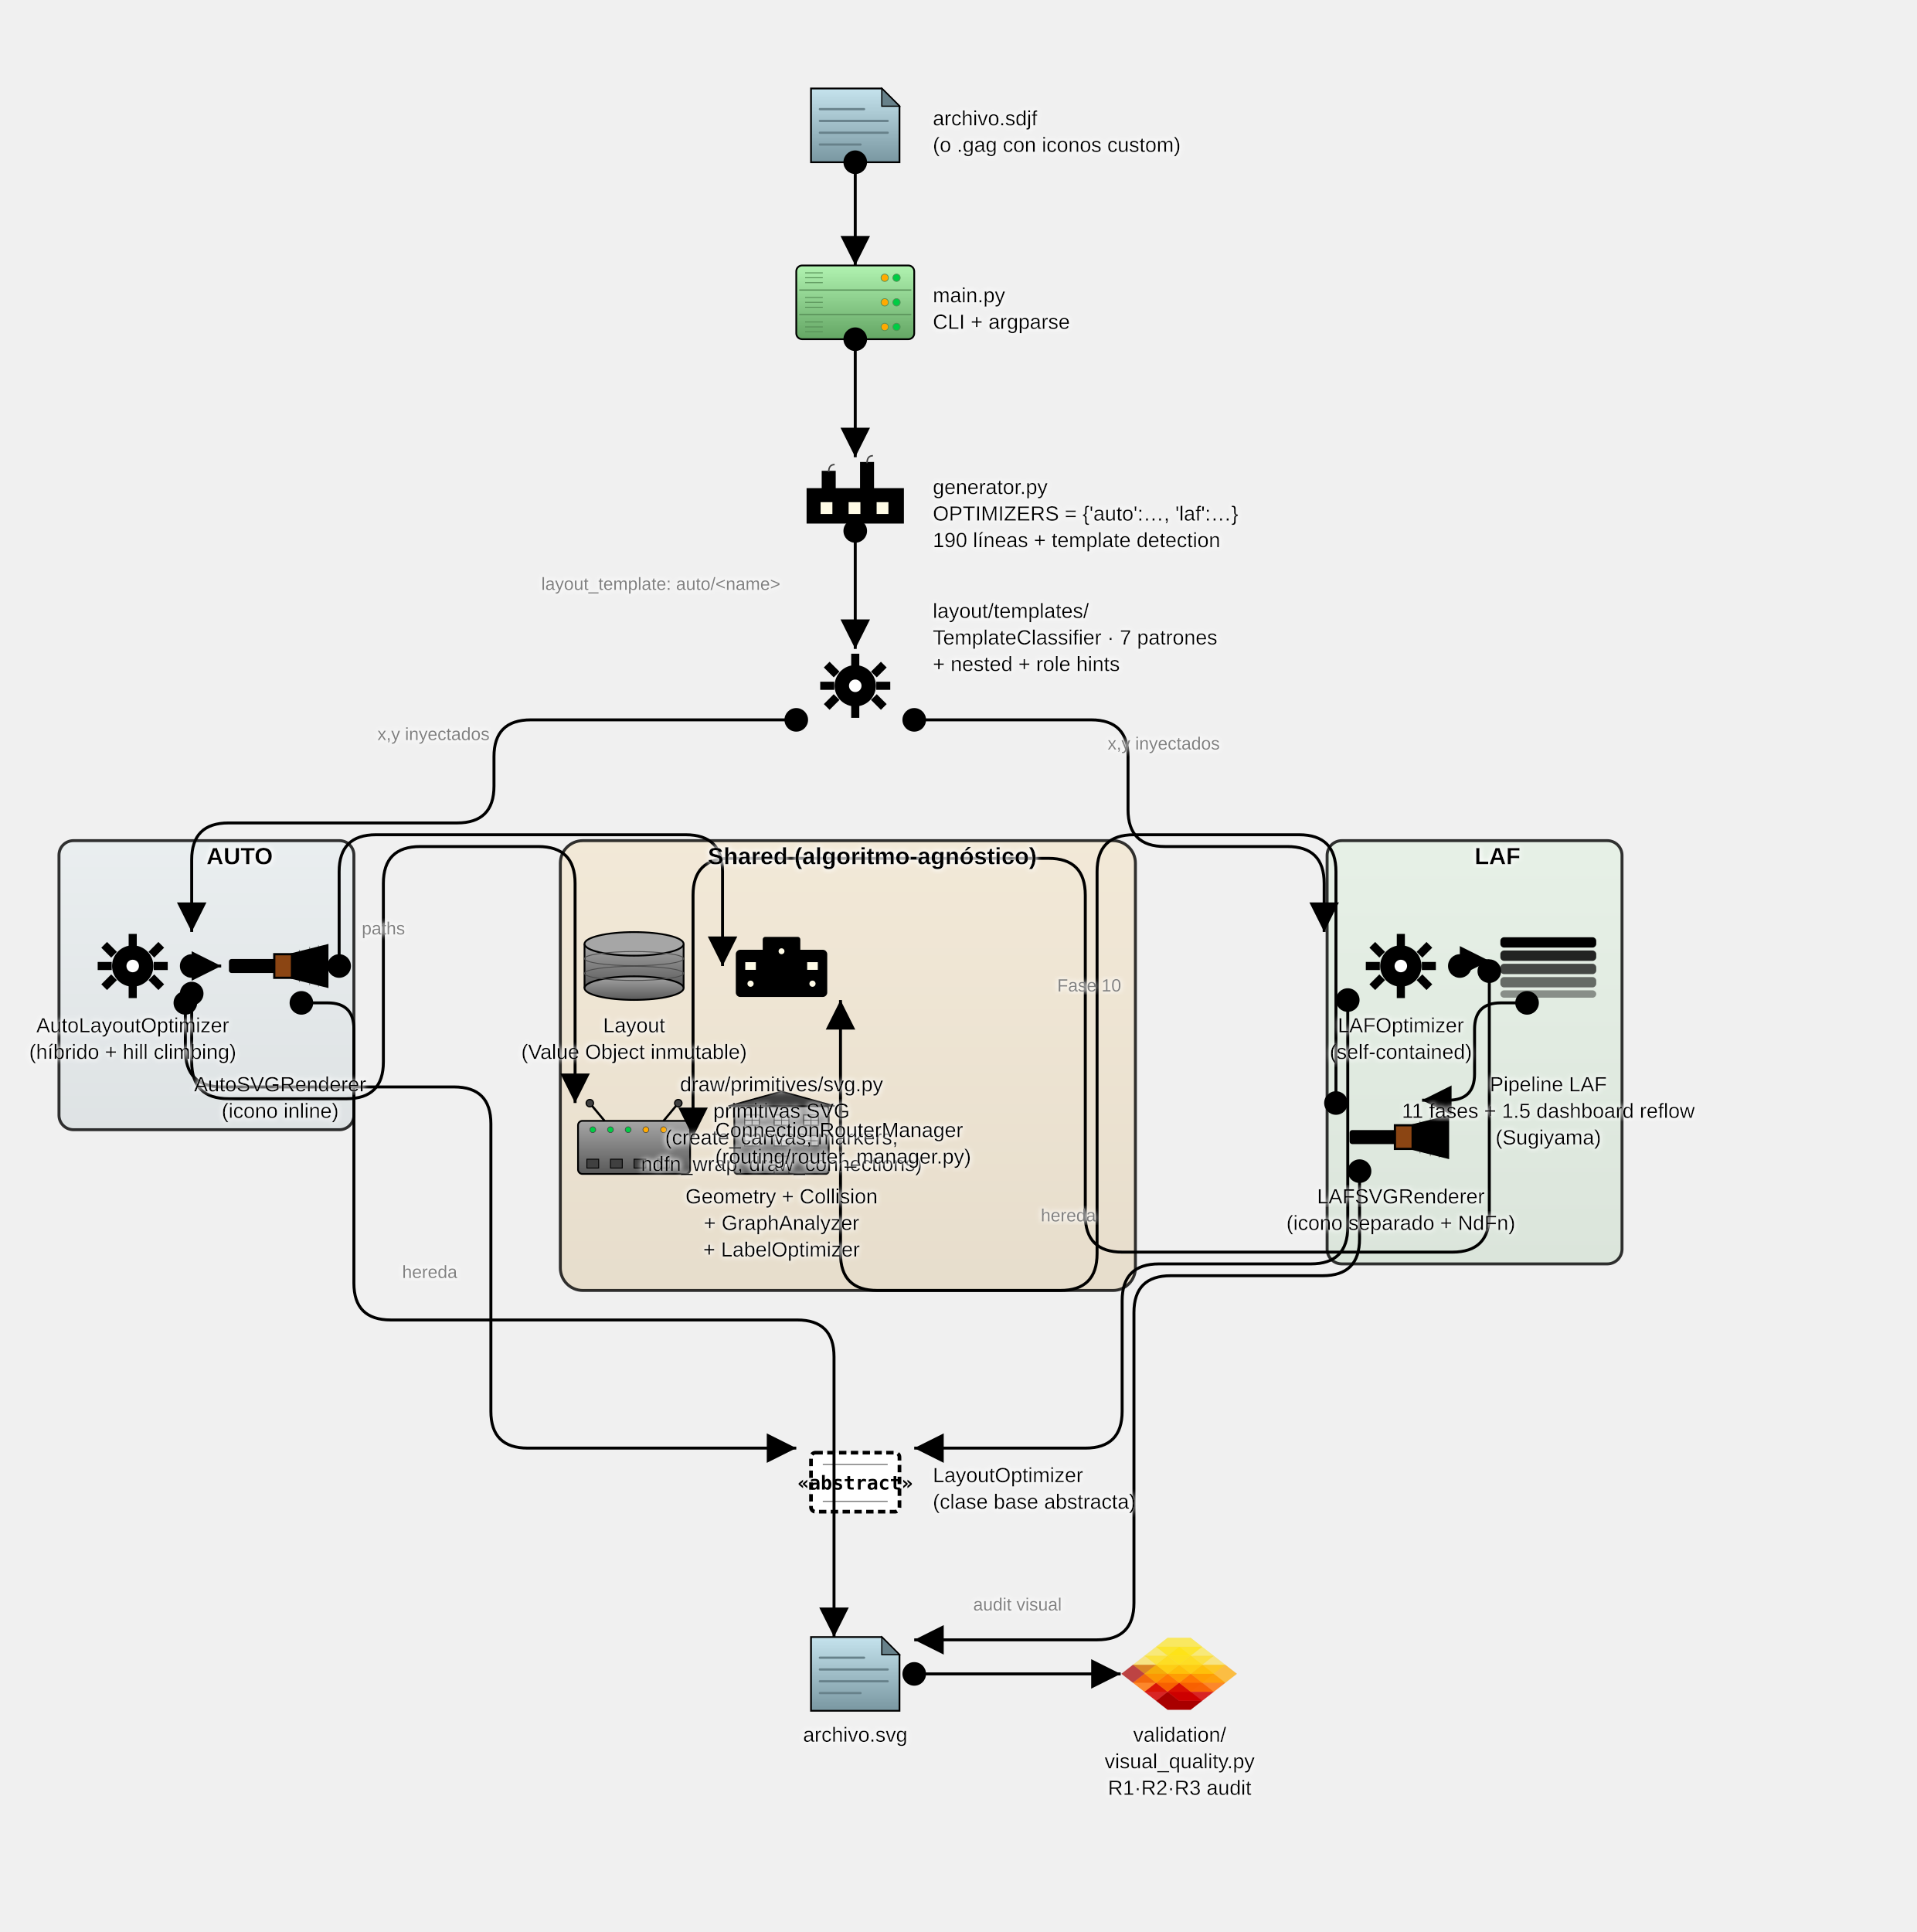
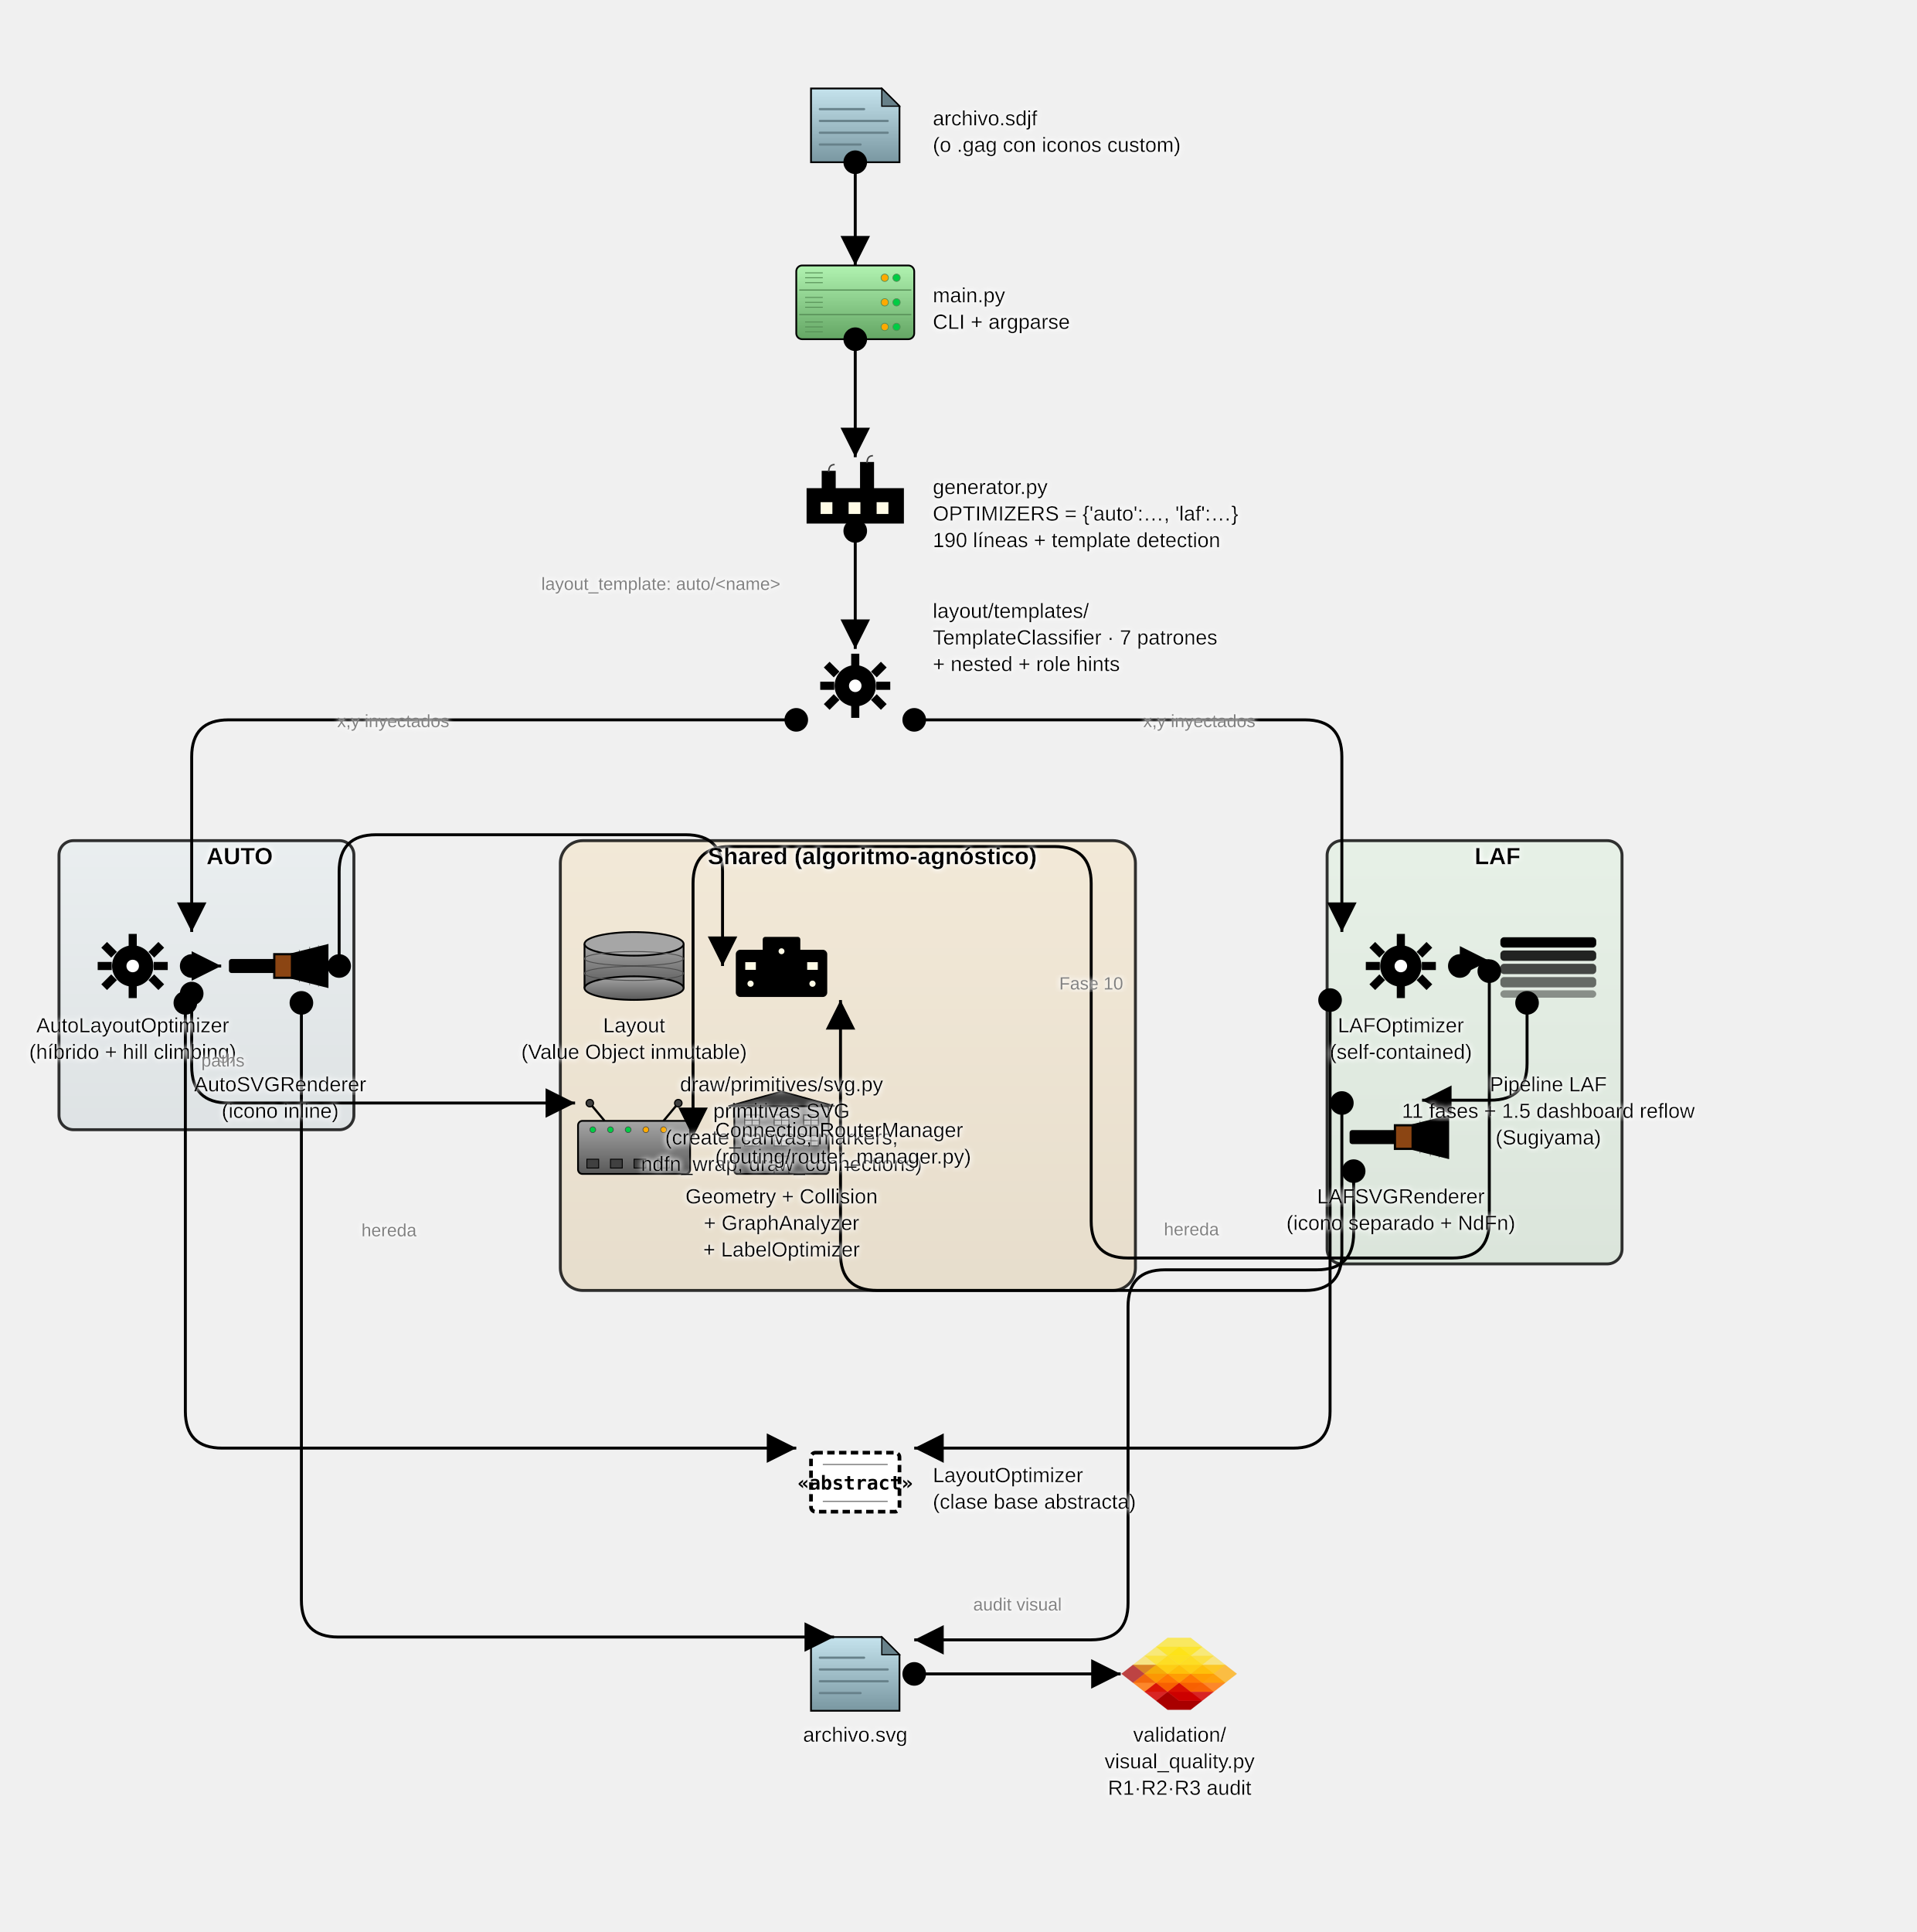
<svg xmlns="http://www.w3.org/2000/svg" baseProfile="full" height="1310" version="1.1" viewBox="0,0,1300,1310" width="1300">
  <defs>
    <filter height="140%" id="text-glow" width="140%" x="-20%" y="-20%">
      <feGaussianBlur in="SourceGraphic" result="blur" stdDeviation="2" />
      <feFlood flood-color="white" flood-opacity="1" result="color" />
      <feComposite in="color" in2="blur" operator="in" result="shadow" />
      <feMerge>
        <feMergeNode in="shadow" />
        <feMergeNode in="shadow" />
        <feMergeNode in="SourceGraphic" />
      </feMerge>
    </filter>
    <marker id="arrow-end" markerHeight="10" markerWidth="10" orient="auto" refX="10" refY="5">
      <path d="M 0 0 L 10 5 L 0 10 z" fill="black" />
    </marker>
    <marker id="arrow-start" markerHeight="10" markerWidth="10" orient="auto" refX="0" refY="5">
      <path d="M 10 0 L 0 5 L 10 10 z" fill="black" />
    </marker>
    <marker id="circle-start" markerHeight="10" markerWidth="10" orient="auto" refX="5" refY="5">
      <circle cx="5" cy="5" fill="black" r="4" />
    </marker>
    <marker id="circle-end" markerHeight="10" markerWidth="10" orient="auto" refX="5" refY="5">
      <circle cx="5" cy="5" fill="black" r="4" />
    </marker>
    <linearGradient id="gradient-auto_box" x1="0%" x2="0%" y1="0%" y2="100%">
      <stop offset="0%" stop-color="#c5e3ed" />
      <stop offset="100%" stop-color="#7997a1" />
    </linearGradient>
    <linearGradient id="gradient-shared_box" x1="0%" x2="0%" y1="0%" y2="100%">
      <stop offset="0%" stop-color="#ffc04c" />
      <stop offset="100%" stop-color="#b27300" />
    </linearGradient>
    <linearGradient id="gradient-laf_box" x1="0%" x2="0%" y1="0%" y2="100%">
      <stop offset="0%" stop-color="#b1f3b1" />
      <stop offset="100%" stop-color="#64a664" />
    </linearGradient>
    <linearGradient id="gradient-input" x1="0%" x2="0%" y1="0%" y2="100%">
      <stop offset="0%" stop-color="#c5e3ed" />
      <stop offset="100%" stop-color="#7997a1" />
    </linearGradient>
    <linearGradient id="gradient-main" x1="0%" x2="0%" y1="0%" y2="100%">
      <stop offset="0%" stop-color="#b1f3b1" />
      <stop offset="100%" stop-color="#64a664" />
    </linearGradient>
    <linearGradient id="gradient-layout_obj" x1="0%" x2="0%" y1="0%" y2="100%">
      <stop offset="0%" stop-color="#a6a6a6" />
      <stop offset="100%" stop-color="#595959" />
    </linearGradient>
    <linearGradient id="gradient-router_mgr" x1="0%" x2="0%" y1="0%" y2="100%">
      <stop offset="0%" stop-color="#a6a6a6" />
      <stop offset="100%" stop-color="#595959" />
    </linearGradient>
    <linearGradient id="gradient-geometry_utils" x1="0%" x2="0%" y1="0%" y2="100%">
      <stop offset="0%" stop-color="#a6a6a6" />
      <stop offset="100%" stop-color="#595959" />
    </linearGradient>
    <linearGradient id="gradient-output" x1="0%" x2="0%" y1="0%" y2="100%">
      <stop offset="0%" stop-color="#c5e3ed" />
      <stop offset="100%" stop-color="#7997a1" />
    </linearGradient>
  </defs>
  <rect fill="url(#gradient-auto_box)" fill-opacity="0.15" height="196.0" rx="9.8" ry="9.8" stroke="black" stroke-opacity="0.8" stroke-width="2" width="200.0" x="40.0" y="570.0" />
  <rect fill="url(#gradient-shared_box)" fill-opacity="0.15" height="305.0" rx="15.25" ry="15.25" stroke="black" stroke-opacity="0.8" stroke-width="2" width="390.0" x="380.0" y="570.0" />
  <rect fill="url(#gradient-laf_box)" fill-opacity="0.15" height="287.0" rx="10.0" ry="10.0" stroke="black" stroke-opacity="0.8" stroke-width="2" width="200.0" x="900.0" y="570.0" />
  <g id="input">
    <polygon fill="url(#gradient-input)" points="550,60 598,60 610,72 610,110 550,110" stroke="black" stroke-width="1.2" />
    <polygon fill="#67818a" points="598,60 610,72 598,72" stroke="black" stroke-width="0.8" />
    <line stroke="#67818a" stroke-linecap="round" stroke-width="1.5" x1="556" x2="586" y1="74" y2="74" />
    <line stroke="#67818a" stroke-linecap="round" stroke-width="1.5" x1="556" x2="602" y1="82" y2="82" />
    <line stroke="#67818a" stroke-linecap="round" stroke-width="1.5" x1="556" x2="602" y1="90" y2="90" />
    <line stroke="#67818a" stroke-linecap="round" stroke-width="1.5" x1="556" x2="583.6" y1="98" y2="98" />
  </g>
  <g id="main">
    <rect fill="url(#gradient-main)" height="50" rx="4" ry="4" stroke="black" stroke-width="1.2" width="80" x="540" y="180" />
    <line stroke="#568e56" stroke-width="0.8" x1="542" x2="618" y1="196.667" y2="196.667" />
    <line stroke="#568e56" stroke-width="0.8" x1="542" x2="618" y1="213.333" y2="213.333" />
    <circle cx="608" cy="188.333" fill="#00cc44" r="2.5" stroke="#568e56" stroke-width="0.5" />
    <circle cx="600" cy="188.333" fill="#ffaa00" r="2.5" stroke="#568e56" stroke-width="0.5" />
    <circle cx="608" cy="205.0" fill="#00cc44" r="2.5" stroke="#568e56" stroke-width="0.5" />
    <circle cx="600" cy="205.0" fill="#ffaa00" r="2.5" stroke="#568e56" stroke-width="0.5" />
    <circle cx="608" cy="221.667" fill="#00cc44" r="2.5" stroke="#568e56" stroke-width="0.5" />
    <circle cx="600" cy="221.667" fill="#ffaa00" r="2.5" stroke="#568e56" stroke-width="0.5" />
    <line stroke="#568e56" stroke-width="0.6" x1="546" x2="558" y1="185.0" y2="185.0" />
    <line stroke="#568e56" stroke-width="0.6" x1="546" x2="558" y1="188.333" y2="188.333" />
    <line stroke="#568e56" stroke-width="0.6" x1="546" x2="558" y1="191.667" y2="191.667" />
    <line stroke="#568e56" stroke-width="0.6" x1="546" x2="558" y1="201.667" y2="201.667" />
    <line stroke="#568e56" stroke-width="0.6" x1="546" x2="558" y1="205.0" y2="205.0" />
    <line stroke="#568e56" stroke-width="0.6" x1="546" x2="558" y1="208.333" y2="208.333" />
    <line stroke="#568e56" stroke-width="0.6" x1="546" x2="558" y1="218.333" y2="218.333" />
    <line stroke="#568e56" stroke-width="0.6" x1="546" x2="558" y1="221.667" y2="221.667" />
    <line stroke="#568e56" stroke-width="0.6" x1="546" x2="558" y1="225.0" y2="225.0" />
  </g>
  <g id="generator" transform="translate(540,310) scale(1.0)">
    <rect x="8" y="22" width="64" height="22" fill="currentColor" stroke="black" stroke-width="2" />
    <rect x="18" y="10" width="8" height="14" fill="currentColor" stroke="black" stroke-width="1.5" />
    <rect x="44" y="4" width="8" height="20" fill="currentColor" stroke="black" stroke-width="1.5" />
    <path d="M 22 10 Q 22 5 26 5" fill="none" stroke="#444" stroke-width="1" />
    <path d="M 48 4 Q 48 -1 52 -1" fill="none" stroke="#444" stroke-width="1" />
    <rect x="16" y="30" width="9" height="9" fill="#fffbe6" stroke="black" stroke-width="1" />
    <rect x="35" y="30" width="9" height="9" fill="#fffbe6" stroke="black" stroke-width="1" />
    <rect x="54" y="30" width="9" height="9" fill="#fffbe6" stroke="black" stroke-width="1" />
  </g>
  <g id="templates" transform="translate(540,440) scale(1.0)">
    <circle cx="40" cy="25" r="13" fill="currentColor" stroke="black" stroke-width="2" />
    <rect x="38" y="4" width="4" height="8" fill="currentColor" stroke="black" stroke-width="1.5" />
    <rect x="38" y="38" width="4" height="8" fill="currentColor" stroke="black" stroke-width="1.5" />
    <rect x="17" y="23" width="8" height="4" fill="currentColor" stroke="black" stroke-width="1.5" />
    <rect x="55" y="23" width="8" height="4" fill="currentColor" stroke="black" stroke-width="1.5" />
    <rect x="22" y="10" width="4" height="8" transform="rotate(-45 24 14)" fill="currentColor" stroke="black" stroke-width="1.5" />
    <rect x="54" y="32" width="4" height="8" transform="rotate(-45 56 36)" fill="currentColor" stroke="black" stroke-width="1.5" />
    <rect x="22" y="32" width="4" height="8" transform="rotate(45 24 36)" fill="currentColor" stroke="black" stroke-width="1.5" />
    <rect x="54" y="10" width="4" height="8" transform="rotate(45 56 14)" fill="currentColor" stroke="black" stroke-width="1.5" />
    <circle cx="40" cy="25" r="5" fill="white" stroke="black" stroke-width="1.5" />
  </g>
  <g id="auto_opt" transform="translate(50.0,630.0) scale(1.0)">
    <circle cx="40" cy="25" r="13" fill="currentColor" stroke="black" stroke-width="2" />
    <rect x="38" y="4" width="4" height="8" fill="currentColor" stroke="black" stroke-width="1.5" />
    <rect x="38" y="38" width="4" height="8" fill="currentColor" stroke="black" stroke-width="1.5" />
    <rect x="17" y="23" width="8" height="4" fill="currentColor" stroke="black" stroke-width="1.5" />
    <rect x="55" y="23" width="8" height="4" fill="currentColor" stroke="black" stroke-width="1.5" />
    <rect x="22" y="10" width="4" height="8" transform="rotate(-45 24 14)" fill="currentColor" stroke="black" stroke-width="1.5" />
    <rect x="54" y="32" width="4" height="8" transform="rotate(-45 56 36)" fill="currentColor" stroke="black" stroke-width="1.5" />
    <rect x="22" y="32" width="4" height="8" transform="rotate(45 24 36)" fill="currentColor" stroke="black" stroke-width="1.5" />
    <rect x="54" y="10" width="4" height="8" transform="rotate(45 56 14)" fill="currentColor" stroke="black" stroke-width="1.5" />
    <circle cx="40" cy="25" r="5" fill="white" stroke="black" stroke-width="1.5" />
  </g>
  <g id="auto_rend" transform="translate(150.0,630.0) scale(1.0)">
    <rect x="6" y="21" width="32" height="8" fill="currentColor" stroke="black" stroke-width="1.5" rx="1" />
    <rect x="36" y="17" width="14" height="16" fill="#8b4513" stroke="black" stroke-width="1.5" />
    <polygon points="48,17 72,11 72,39 48,33" fill="currentColor" stroke="black" stroke-width="1.5" />
    <line x1="53" y1="14" x2="53" y2="36" stroke="black" stroke-width="0.5" opacity="0.5" />
    <line x1="60" y1="12" x2="60" y2="38" stroke="black" stroke-width="0.5" opacity="0.5" />
    <line x1="66" y1="11" x2="66" y2="39" stroke="black" stroke-width="0.5" opacity="0.5" />
  </g>
  <g id="layout_obj">
    <rect fill="url(#gradient-layout_obj)" height="30.0" stroke="none" width="67.2" x="396.4" y="640.0" />
    <line stroke="black" stroke-width="1.2" x1="396.4" x2="396.4" y1="640.0" y2="670.0" />
    <line stroke="black" stroke-width="1.2" x1="463.6" x2="463.6" y1="640.0" y2="670.0" />
    <ellipse cx="430.0" cy="670.0" fill="url(#gradient-layout_obj)" rx="33.6" ry="8" stroke="black" stroke-width="1.2" />
    <ellipse cx="430.0" cy="640.0" fill="#a6a6a6" rx="33.6" ry="8" stroke="black" stroke-width="1.2" />
    <ellipse cx="430.0" cy="650.0" fill="none" rx="33.6" ry="4.8" stroke="#4c4c4c" stroke-width="0.6" />
    <ellipse cx="430.0" cy="660.0" fill="none" rx="33.6" ry="4.8" stroke="#4c4c4c" stroke-width="0.6" />
  </g>
  <g id="draw_svg" transform="translate(490.0,630.0) scale(1.0)">
    <rect x="10" y="15" width="60" height="30" fill="currentColor" stroke="black" stroke-width="2" rx="2" />
    <rect x="28" y="6" width="24" height="10" fill="currentColor" stroke="black" stroke-width="1.5" rx="1" />
    <line x1="40" y1="15" x2="40" y2="45" stroke="black" stroke-width="1.5" />
    <circle cx="40" cy="15" r="2.5" fill="#fffbe6" stroke="black" stroke-width="1" />
    <rect x="15" y="22" width="8" height="6" fill="#fffbe6" stroke="black" stroke-width="0.8" />
    <rect x="57" y="22" width="8" height="6" fill="#fffbe6" stroke="black" stroke-width="0.8" />
    <circle cx="19" cy="37" r="2.5" fill="#fffbe6" stroke="black" stroke-width="0.8" />
    <circle cx="61" cy="37" r="2.5" fill="#fffbe6" stroke="black" stroke-width="0.8" />
  </g>
  <g id="router_mgr">
    <rect fill="url(#gradient-router_mgr)" height="36" rx="3" ry="3" stroke="black" stroke-width="1.2" width="76" x="392.0" y="760.0" />
    <line stroke="black" stroke-width="1.5" x1="410.0" x2="400.0" y1="760.0" y2="748.0" />
    <circle cx="400.0" cy="748.0" fill="#404040" r="2.5" stroke="black" stroke-width="0.8" />
    <line stroke="black" stroke-width="1.5" x1="450.0" x2="460.0" y1="760.0" y2="748.0" />
    <circle cx="460.0" cy="748.0" fill="#404040" r="2.5" stroke="black" stroke-width="0.8" />
    <rect fill="#404040" height="6" stroke="black" stroke-width="0.6" width="8" x="398.0" y="786.0" />
    <rect fill="#404040" height="6" stroke="black" stroke-width="0.6" width="8" x="414.0" y="786.0" />
    <rect fill="#404040" height="6" stroke="black" stroke-width="0.6" width="8" x="430.0" y="786.0" />
    <rect fill="#404040" height="6" stroke="black" stroke-width="0.6" width="8" x="446.0" y="786.0" />
    <circle cx="402.0" cy="766.0" fill="#00cc44" r="2" stroke="#404040" stroke-width="0.4" />
    <circle cx="414.0" cy="766.0" fill="#00cc44" r="2" stroke="#404040" stroke-width="0.4" />
    <circle cx="426.0" cy="766.0" fill="#00cc44" r="2" stroke="#404040" stroke-width="0.4" />
    <circle cx="438.0" cy="766.0" fill="#ffaa00" r="2" stroke="#404040" stroke-width="0.4" />
    <circle cx="450.0" cy="766.0" fill="#ffaa00" r="2" stroke="#404040" stroke-width="0.4" />
  </g>
  <g id="geometry_utils">
    <rect fill="url(#gradient-geometry_utils)" height="46" rx="2" ry="2" stroke="black" stroke-width="1.2" width="64" x="498.0" y="750.0" />
    <polygon fill="#404040" points="494.0,750.0 530.0,740.0 566.0,750.0" stroke="black" stroke-width="1.0" />
    <rect fill="#bfbfbf" height="7" stroke="#404040" stroke-width="0.7" width="10" x="505.0" y="756.0" />
    <line stroke="#404040" stroke-width="0.5" x1="510.0" x2="510.0" y1="756.0" y2="763.0" />
    <line stroke="#404040" stroke-width="0.5" x1="505.0" x2="515.0" y1="759.5" y2="759.5" />
    <rect fill="#bfbfbf" height="7" stroke="#404040" stroke-width="0.7" width="10" x="525.0" y="756.0" />
    <line stroke="#404040" stroke-width="0.5" x1="530.0" x2="530.0" y1="756.0" y2="763.0" />
    <line stroke="#404040" stroke-width="0.5" x1="525.0" x2="535.0" y1="759.5" y2="759.5" />
    <rect fill="#bfbfbf" height="7" stroke="#404040" stroke-width="0.7" width="10" x="545.0" y="756.0" />
    <line stroke="#404040" stroke-width="0.5" x1="550.0" x2="550.0" y1="756.0" y2="763.0" />
    <line stroke="#404040" stroke-width="0.5" x1="545.0" x2="555.0" y1="759.5" y2="759.5" />
    <rect fill="#bfbfbf" height="7" stroke="#404040" stroke-width="0.7" width="10" x="505.0" y="770.0" />
    <line stroke="#404040" stroke-width="0.5" x1="510.0" x2="510.0" y1="770.0" y2="777.0" />
    <line stroke="#404040" stroke-width="0.5" x1="505.0" x2="515.0" y1="773.5" y2="773.5" />
    <rect fill="#bfbfbf" height="7" stroke="#404040" stroke-width="0.7" width="10" x="525.0" y="770.0" />
    <line stroke="#404040" stroke-width="0.5" x1="530.0" x2="530.0" y1="770.0" y2="777.0" />
    <line stroke="#404040" stroke-width="0.5" x1="525.0" x2="535.0" y1="773.5" y2="773.5" />
    <rect fill="#bfbfbf" height="7" stroke="#404040" stroke-width="0.7" width="10" x="545.0" y="770.0" />
    <line stroke="#404040" stroke-width="0.5" x1="550.0" x2="550.0" y1="770.0" y2="777.0" />
    <line stroke="#404040" stroke-width="0.5" x1="545.0" x2="555.0" y1="773.5" y2="773.5" />
    <rect fill="#404040" height="12" stroke="black" stroke-width="0.8" width="10" x="525.0" y="784.0" />
    <circle cx="532.5" cy="790.0" fill="#bfbfbf" r="1.2" />
  </g>
  <g id="laf_opt" transform="translate(910.0,630.0) scale(1.0)">
    <circle cx="40" cy="25" r="13" fill="currentColor" stroke="black" stroke-width="2" />
    <rect x="38" y="4" width="4" height="8" fill="currentColor" stroke="black" stroke-width="1.5" />
    <rect x="38" y="38" width="4" height="8" fill="currentColor" stroke="black" stroke-width="1.5" />
    <rect x="17" y="23" width="8" height="4" fill="currentColor" stroke="black" stroke-width="1.5" />
    <rect x="55" y="23" width="8" height="4" fill="currentColor" stroke="black" stroke-width="1.5" />
    <rect x="22" y="10" width="4" height="8" transform="rotate(-45 24 14)" fill="currentColor" stroke="black" stroke-width="1.5" />
    <rect x="54" y="32" width="4" height="8" transform="rotate(-45 56 36)" fill="currentColor" stroke="black" stroke-width="1.5" />
    <rect x="22" y="32" width="4" height="8" transform="rotate(45 24 36)" fill="currentColor" stroke="black" stroke-width="1.5" />
    <rect x="54" y="10" width="4" height="8" transform="rotate(45 56 14)" fill="currentColor" stroke="black" stroke-width="1.5" />
    <circle cx="40" cy="25" r="5" fill="white" stroke="black" stroke-width="1.5" />
  </g>
  <g id="laf_pipe" transform="translate(1010.0,630.0) scale(1.0)">
    <rect x="8" y="6" width="64" height="6" fill="currentColor" stroke="black" stroke-width="1" rx="2" />
    <rect x="8" y="15" width="64" height="6" fill="currentColor" stroke="black" stroke-width="1" rx="2" opacity="0.85" />
    <rect x="8" y="24" width="64" height="6" fill="currentColor" stroke="black" stroke-width="1" rx="2" opacity="0.7" />
    <rect x="8" y="33" width="64" height="6" fill="currentColor" stroke="black" stroke-width="1" rx="2" opacity="0.55" />
    <rect x="8" y="42" width="64" height="4" fill="currentColor" stroke="black" stroke-width="1" rx="2" opacity="0.4" />
  </g>
  <g id="laf_rend" transform="translate(910.0,746.0) scale(1.0)">
    <rect x="6" y="21" width="32" height="8" fill="currentColor" stroke="black" stroke-width="1.5" rx="1" />
    <rect x="36" y="17" width="14" height="16" fill="#8b4513" stroke="black" stroke-width="1.5" />
    <polygon points="48,17 72,11 72,39 48,33" fill="currentColor" stroke="black" stroke-width="1.5" />
    <line x1="53" y1="14" x2="53" y2="36" stroke="black" stroke-width="0.5" opacity="0.5" />
    <line x1="60" y1="12" x2="60" y2="38" stroke="black" stroke-width="0.5" opacity="0.5" />
    <line x1="66" y1="11" x2="66" y2="39" stroke="black" stroke-width="0.5" opacity="0.5" />
  </g>
  <g id="contract" transform="translate(540,980) scale(1.0)">
    <rect x="10" y="5" width="60" height="40" fill="white" stroke="currentColor" stroke-width="2.5" stroke-dasharray="5,3" rx="3" />
    <text x="40" y="30" font-family="monospace" font-size="13" font-weight="bold" fill="currentColor" text-anchor="middle">«abstract»</text>
    <line x1="18" y1="13" x2="62" y2="13" stroke="currentColor" stroke-width="0.8" opacity="0.5" />
    <line x1="18" y1="38" x2="62" y2="38" stroke="currentColor" stroke-width="0.8" opacity="0.5" />
  </g>
  <g id="output">
    <polygon fill="url(#gradient-output)" points="550,1110 598,1110 610,1122 610,1160 550,1160" stroke="black" stroke-width="1.2" />
    <polygon fill="#67818a" points="598,1110 610,1122 598,1122" stroke="black" stroke-width="0.8" />
    <line stroke="#67818a" stroke-linecap="round" stroke-width="1.5" x1="556" x2="586" y1="1124" y2="1124" />
    <line stroke="#67818a" stroke-linecap="round" stroke-width="1.5" x1="556" x2="602" y1="1132" y2="1132" />
    <line stroke="#67818a" stroke-linecap="round" stroke-width="1.5" x1="556" x2="602" y1="1140" y2="1140" />
    <line stroke="#67818a" stroke-linecap="round" stroke-width="1.5" x1="556" x2="583.6" y1="1148" y2="1148" />
  </g>
  <g id="validation">
    <g transform="translate(760,1110) scale(1.568627,1.162791) translate(0,0)">
      <path d="m 211.514,221.098 -99.807,57.624 -99.807,-57.624 0,-115.248 99.807,-57.624 99.807,57.624 z" fill="#a90000" opacity="0.72" stroke="#cbcbcb" stroke-width="0.48" transform="matrix(0.0751447,0.02631765,-0.04338481,0.0455835,8.97,11.04)" />
      <path d="m 211.514,221.098 -99.807,57.624 -99.807,-57.624 0,-115.248 99.807,-57.624 99.807,57.624 z" fill="#ff7000" opacity="0.82" stroke="#cbcbcb" stroke-width="0.48" transform="matrix(0.0751447,0.02631765,-0.04338481,0.0455835,13.97,16.29)" />
      <path d="m 211.514,221.098 -99.807,57.624 -99.807,-57.624 0,-115.248 99.807,-57.624 99.807,57.624 z" fill="#ffa900" opacity="0.72" stroke="#cbcbcb" stroke-width="0.48" transform="matrix(0.0751447,0.02631765,-0.04338481,0.0455835,18.97,11.04)" />
      <path d="m 211.514,221.098 -99.807,57.624 -99.807,-57.624 0,-115.248 99.807,-57.624 99.807,57.624 z" fill="#d40000" opacity="0.85" stroke="#cbcbcb" stroke-width="0.48" transform="matrix(0.0751447,0.02631765,-0.04338481,0.0455835,18.97,21.54)" />
      <path d="m 211.514,221.098 -99.807,57.624 -99.807,-57.624 0,-115.248 99.807,-57.624 99.807,57.624 z" fill="#a90000" opacity="1.0" stroke="#cbcbcb" stroke-width="0.48" transform="matrix(0.0751447,0.02631765,-0.04338481,0.0455835,23.97,26.80)" />
      <path d="m 211.514,221.098 -99.807,57.624 -99.807,-57.624 0,-115.248 99.807,-57.624 99.807,57.624 z" fill="#ff7000" opacity="0.82" stroke="#cbcbcb" stroke-width="0.48" transform="matrix(0.0751447,0.02631765,-0.04338481,0.0455835,23.97,16.29)" />
      <path d="m 211.514,221.098 -99.807,57.624 -99.807,-57.624 0,-115.248 99.807,-57.624 99.807,57.624 z" fill="#ffa900" opacity="0.72" stroke="#cbcbcb" stroke-width="0.48" transform="matrix(0.0751447,0.02631765,-0.04338481,0.0455835,28.97,11.04)" />
      <path d="m 211.514,221.098 -99.807,57.624 -99.807,-57.624 0,-115.248 99.807,-57.624 99.807,57.624 z" fill="#d40000" opacity="0.85" stroke="#cbcbcb" stroke-width="0.48" transform="matrix(0.0751447,0.02631765,-0.04338481,0.0455835,28.97,21.54)" />
      <path d="m 211.514,221.098 -99.807,57.624 -99.807,-57.624 0,-115.248 99.807,-57.624 99.807,57.624 z" fill="#ff7000" opacity="0.82" stroke="#cbcbcb" stroke-width="0.48" transform="matrix(0.0751447,0.02631765,-0.04338481,0.0455835,33.97,16.29)" />
      <path d="m 211.514,221.098 -99.807,57.624 -99.807,-57.624 0,-115.248 99.807,-57.624 99.807,57.624 z" fill="#ffa900" opacity="0.72" stroke="#cbcbcb" stroke-width="0.48" transform="matrix(0.0751447,0.02631765,-0.04338481,0.0455835,38.97,11.04)" />
      <path d="m 211.514,221.098 -99.807,57.624 -99.807,-57.624 0,-115.248 99.807,-57.624 99.807,57.624 z" fill="#ffd400" opacity="0.45" stroke="#cbcbcb" stroke-width="0.48" transform="matrix(0.0751447,0.02631765,-0.04338481,0.0455835,13.97,5.78)" />
      <path d="m 211.514,221.098 -99.807,57.624 -99.807,-57.624 0,-115.248 99.807,-57.624 99.807,57.624 z" fill="#ffe200" opacity="0.5" stroke="#cbcbcb" stroke-width="0.48" transform="matrix(0.0751447,0.02631765,-0.04338481,0.0455835,18.97,0.53)" />
      <path d="m 211.514,221.098 -99.807,57.624 -99.807,-57.624 0,-115.248 99.807,-57.624 99.807,57.624 z" fill="#ffd400" opacity="0.45" stroke="#cbcbcb" stroke-width="0.48" transform="matrix(0.0751447,0.02631765,-0.04338481,0.0455835,23.97,5.78)" />
      <path d="m 211.514,221.098 -99.807,57.624 -99.807,-57.624 0,-115.248 99.807,-57.624 99.807,57.624 z" fill="#ffe200" opacity="0.6" stroke="#cbcbcb" stroke-width="0.48" transform="matrix(0.0751447,0.02631765,-0.04338481,0.0455835,23.97,-4.73)" />
      <path d="m 211.514,221.098 -99.807,57.624 -99.807,-57.624 0,-115.248 99.807,-57.624 99.807,57.624 z" fill="#ffe200" opacity="0.5" stroke="#cbcbcb" stroke-width="0.48" transform="matrix(0.0751447,0.02631765,-0.04338481,0.0455835,28.97,0.53)" />
      <path d="m 211.514,221.098 -99.807,57.624 -99.807,-57.624 0,-115.248 99.807,-57.624 99.807,57.624 z" fill="#ffd400" opacity="0.45" stroke="#cbcbcb" stroke-width="0.48" transform="matrix(0.0751447,0.02631765,-0.04338481,0.0455835,33.97,5.78)" />
    </g>
  </g>
  <polyline fill="none" marker-end="url(#arrow-end)" marker-start="url(#circle-start)" points="580.0,110.0 580.0,180.0" stroke="black" stroke-width="2" />
  <polyline fill="none" marker-end="url(#arrow-end)" marker-start="url(#circle-start)" points="580.0,230.0 580.0,310.0" stroke="black" stroke-width="2" />
  <polyline fill="none" marker-end="url(#arrow-end)" marker-start="url(#circle-start)" points="580.0,360.0 580.0,440.0" stroke="black" stroke-width="2" />
-   <path d="M 540.0,488.1 L 360.0,488.1 Q 335.0,488.1 335.0,513.1 L 335.0,533.0 Q 335.0,558.0 310.0,558.0 L 155.0,558.0 Q 130.0,558.0 130.0,583.0 L 130.0,631.9" fill="none" marker-end="url(#arrow-end)" marker-start="url(#circle-start)" stroke="black" stroke-width="2" />
-   <path d="M 620.0,488.1 L 740.0,488.1 Q 765.0,488.1 765.0,513.1 L 765.0,549.0 Q 765.0,574.0 790.0,574.0 L 873.0,574.0 Q 898.0,574.0 898.0,599.0 L 898.0,631.9" fill="none" marker-end="url(#arrow-end)" marker-start="url(#circle-start)" stroke="black" stroke-width="2" />
-   <path d="M 125.7,680.0 L 125.7,712.0 Q 125.7,737.0 150.7,737.0 L 307.9,737.0 Q 332.9,737.0 332.9,762.0 L 332.9,956.9 Q 332.9,981.9 357.9,981.9 L 540.0,981.9" fill="none" marker-end="url(#arrow-end)" marker-start="url(#circle-start)" stroke="black" stroke-width="2" />
-   <path d="M 914.0,678.1 L 914.0,832.0 Q 914.0,857.0 889.0,857.0 L 786.0,857.0 Q 761.0,857.0 761.0,882.0 L 761.0,956.9 Q 761.0,981.9 736.0,981.9 L 620.0,981.9" fill="none" marker-end="url(#arrow-end)" marker-start="url(#circle-start)" stroke="black" stroke-width="2" />
-   <path d="M 990.0,655.0 L 998.2,655.0 Q 1000.0,655.0 1000.0,653.2 L 1000.0,653.2 Q 1000.0,651.5 1001.8,651.5 L 1010.0,651.5" fill="none" marker-end="url(#arrow-end)" marker-start="url(#circle-start)" stroke="black" stroke-width="2" />
+   <path d="M 540.0,488.1 L 155.0,488.1 Q 130.0,488.1 130.0,513.1 L 130.0,631.9" fill="none" marker-end="url(#arrow-end)" marker-start="url(#circle-start)" stroke="black" stroke-width="2" />
+   <path d="M 620.0,488.1 L 885.0,488.1 Q 910.0,488.1 910.0,513.1 L 910.0,631.9" fill="none" marker-end="url(#arrow-end)" marker-start="url(#circle-start)" stroke="black" stroke-width="2" />
+   <path d="M 125.7,680.0 L 125.7,956.9 Q 125.7,981.9 150.7,981.9 L 540.0,981.9" fill="none" marker-end="url(#arrow-end)" marker-start="url(#circle-start)" stroke="black" stroke-width="2" />
+   <path d="M 902.0,678.1 L 902.0,956.9 Q 902.0,981.9 877.0,981.9 L 620.0,981.9" fill="none" marker-end="url(#arrow-end)" marker-start="url(#circle-start)" stroke="black" stroke-width="2" />
+   <path d="M 990.0,655.0 L 990.0,653.2 Q 990.0,651.5 991.8,651.5 L 1010.0,651.5" fill="none" marker-end="url(#arrow-end)" marker-start="url(#circle-start)" stroke="black" stroke-width="2" />
  <polyline fill="none" marker-end="url(#arrow-end)" marker-start="url(#circle-start)" points="130.0,655.0 150.0,655.0" stroke="black" stroke-width="2" />
-   <path d="M 1035.6,680.0 L 1017.8,680.0 Q 1000.0,680.0 1000.0,697.8 L 1000.0,728.2 Q 1000.0,746.0 982.2,746.0 L 964.4,746.0" fill="none" marker-end="url(#arrow-end)" marker-start="url(#circle-start)" stroke="black" stroke-width="2" />
-   <path d="M 130.0,673.7 L 130.0,720.0 Q 130.0,745.0 155.0,745.0 L 235.0,745.0 Q 260.0,745.0 260.0,720.0 L 260.0,599.0 Q 260.0,574.0 285.0,574.0 L 365.0,574.0 Q 390.0,574.0 390.0,599.0 L 390.0,747.9" fill="none" marker-end="url(#arrow-end)" marker-start="url(#circle-start)" stroke="black" stroke-width="2" />
-   <path d="M 1010.0,658.5 L 1010.0,824.0 Q 1010.0,849.0 985.0,849.0 L 761.0,849.0 Q 736.0,849.0 736.0,824.0 L 736.0,607.0 Q 736.0,582.0 711.0,582.0 L 495.0,582.0 Q 470.0,582.0 470.0,607.0 L 470.0,771.0" fill="none" marker-end="url(#arrow-end)" marker-start="url(#circle-start)" stroke="black" stroke-width="2" />
+   <path d="M 1035.6,680.0 L 1035.6,721.0 Q 1035.6,746.0 1010.6,746.0 L 964.4,746.0" fill="none" marker-end="url(#arrow-end)" marker-start="url(#circle-start)" stroke="black" stroke-width="2" />
+   <path d="M 130.0,673.7 L 130.0,722.9 Q 130.0,747.9 155.0,747.9 L 390.0,747.9" fill="none" marker-end="url(#arrow-end)" marker-start="url(#circle-start)" stroke="black" stroke-width="2" />
+   <path d="M 1010.0,658.5 L 1010.0,828.0 Q 1010.0,853.0 985.0,853.0 L 765.0,853.0 Q 740.0,853.0 740.0,828.0 L 740.0,599.0 Q 740.0,574.0 715.0,574.0 L 495.0,574.0 Q 470.0,574.0 470.0,599.0 L 470.0,771.0" fill="none" marker-end="url(#arrow-end)" marker-start="url(#circle-start)" stroke="black" stroke-width="2" />
  <path d="M 230.0,655.0 L 230.0,591.0 Q 230.0,566.0 255.0,566.0 L 465.0,566.0 Q 490.0,566.0 490.0,591.0 L 490.0,655.0" fill="none" marker-end="url(#arrow-end)" marker-start="url(#circle-start)" stroke="black" stroke-width="2" />
-   <path d="M 906.0,747.9 L 906.0,591.0 Q 906.0,566.0 881.0,566.0 L 769.0,566.0 Q 744.0,566.0 744.0,591.0 L 744.0,850.0 Q 744.0,875.0 719.0,875.0 L 595.0,875.0 Q 570.0,875.0 570.0,850.0 L 570.0,678.1" fill="none" marker-end="url(#arrow-end)" marker-start="url(#circle-start)" stroke="black" stroke-width="2" />
-   <path d="M 204.4,680.0 L 222.2,680.0 Q 240.0,680.0 240.0,697.8 L 240.0,870.0 Q 240.0,895.0 265.0,895.0 L 540.6,895.0 Q 565.6,895.0 565.6,920.0 L 565.6,1110.0" fill="none" marker-end="url(#arrow-end)" marker-start="url(#circle-start)" stroke="black" stroke-width="2" />
-   <path d="M 922.0,794.1 L 922.0,840.0 Q 922.0,865.0 897.0,865.0 L 794.0,865.0 Q 769.0,865.0 769.0,890.0 L 769.0,1086.9 Q 769.0,1111.9 744.0,1111.9 L 620.0,1111.9" fill="none" marker-end="url(#arrow-end)" marker-start="url(#circle-start)" stroke="black" stroke-width="2" />
+   <path d="M 910.0,747.9 L 910.0,850.0 Q 910.0,875.0 885.0,875.0 L 595.0,875.0 Q 570.0,875.0 570.0,850.0 L 570.0,678.1" fill="none" marker-end="url(#arrow-end)" marker-start="url(#circle-start)" stroke="black" stroke-width="2" />
+   <path d="M 204.4,680.0 L 204.4,1085.0 Q 204.4,1110.0 229.4,1110.0 L 565.6,1110.0" fill="none" marker-end="url(#arrow-end)" marker-start="url(#circle-start)" stroke="black" stroke-width="2" />
+   <path d="M 918.0,794.1 L 918.0,836.0 Q 918.0,861.0 893.0,861.0 L 790.0,861.0 Q 765.0,861.0 765.0,886.0 L 765.0,1086.9 Q 765.0,1111.9 740.0,1111.9 L 620.0,1111.9" fill="none" marker-end="url(#arrow-end)" marker-start="url(#circle-start)" stroke="black" stroke-width="2" />
  <polyline fill="none" marker-end="url(#arrow-end)" marker-start="url(#circle-start)" points="620.0,1135.0 760.0,1135.0" stroke="black" stroke-width="2" />
  <text fill="black" filter="url(#text-glow)" font-family="Arial, sans-serif" font-size="14px" text-anchor="start" x="632.6" y="85.0">archivo.sdjf</text>
  <text fill="black" filter="url(#text-glow)" font-family="Arial, sans-serif" font-size="14px" text-anchor="start" x="632.6" y="103.0">(o .gag con iconos custom)</text>
  <text fill="black" filter="url(#text-glow)" font-family="Arial, sans-serif" font-size="14px" text-anchor="start" x="632.6" y="205.0">main.py</text>
  <text fill="black" filter="url(#text-glow)" font-family="Arial, sans-serif" font-size="14px" text-anchor="start" x="632.6" y="223.0">CLI + argparse</text>
  <text fill="black" filter="url(#text-glow)" font-family="Arial, sans-serif" font-size="14px" text-anchor="start" x="632.6" y="335.0">generator.py</text>
  <text fill="black" filter="url(#text-glow)" font-family="Arial, sans-serif" font-size="14px" text-anchor="start" x="632.6" y="353.0">OPTIMIZERS = {'auto':…, 'laf':…}</text>
  <text fill="black" filter="url(#text-glow)" font-family="Arial, sans-serif" font-size="14px" text-anchor="start" x="632.6" y="371.0">190 líneas + template detection</text>
  <text fill="black" filter="url(#text-glow)" font-family="Arial, sans-serif" font-size="14px" text-anchor="start" x="632.6" y="419.0">layout/templates/</text>
  <text fill="black" filter="url(#text-glow)" font-family="Arial, sans-serif" font-size="14px" text-anchor="start" x="632.6" y="437.0">TemplateClassifier · 7 patrones</text>
  <text fill="black" filter="url(#text-glow)" font-family="Arial, sans-serif" font-size="14px" text-anchor="start" x="632.6" y="455.0">+ nested + role hints</text>
  <text fill="black" filter="url(#text-glow)" font-family="Arial, sans-serif" font-size="14px" text-anchor="middle" x="90.0" y="700.0">AutoLayoutOptimizer</text>
  <text fill="black" filter="url(#text-glow)" font-family="Arial, sans-serif" font-size="14px" text-anchor="middle" x="90.0" y="718.0">(híbrido + hill climbing)</text>
  <text fill="black" filter="url(#text-glow)" font-family="Arial, sans-serif" font-size="14px" text-anchor="middle" x="190.0" y="740.0">AutoSVGRenderer</text>
  <text fill="black" filter="url(#text-glow)" font-family="Arial, sans-serif" font-size="14px" text-anchor="middle" x="190.0" y="758.0">(icono inline)</text>
  <text fill="black" filter="url(#text-glow)" font-family="Arial, sans-serif" font-size="14px" text-anchor="middle" x="430.0" y="700.0">Layout</text>
  <text fill="black" filter="url(#text-glow)" font-family="Arial, sans-serif" font-size="14px" text-anchor="middle" x="430.0" y="718.0">(Value Object inmutable)</text>
  <text fill="black" filter="url(#text-glow)" font-family="Arial, sans-serif" font-size="14px" text-anchor="middle" x="530.0" y="740.0">draw/primitives/svg.py</text>
  <text fill="black" filter="url(#text-glow)" font-family="Arial, sans-serif" font-size="14px" text-anchor="middle" x="530.0" y="758.0">primitivas SVG</text>
  <text fill="black" filter="url(#text-glow)" font-family="Arial, sans-serif" font-size="14px" text-anchor="middle" x="530.0" y="776.0">(create_canvas, markers,</text>
  <text fill="black" filter="url(#text-glow)" font-family="Arial, sans-serif" font-size="14px" text-anchor="middle" x="530.0" y="794.0">ndfn_wrap, draw_connections)</text>
  <text fill="black" filter="url(#text-glow)" font-family="Arial, sans-serif" font-size="14px" text-anchor="start" x="485.0" y="771.0">ConnectionRouterManager</text>
  <text fill="black" filter="url(#text-glow)" font-family="Arial, sans-serif" font-size="14px" text-anchor="start" x="485.0" y="789.0">(routing/router_manager.py)</text>
  <text fill="black" filter="url(#text-glow)" font-family="Arial, sans-serif" font-size="14px" text-anchor="middle" x="530.0" y="816.0">Geometry + Collision</text>
  <text fill="black" filter="url(#text-glow)" font-family="Arial, sans-serif" font-size="14px" text-anchor="middle" x="530.0" y="834.0">+ GraphAnalyzer</text>
  <text fill="black" filter="url(#text-glow)" font-family="Arial, sans-serif" font-size="14px" text-anchor="middle" x="530.0" y="852.0">+ LabelOptimizer</text>
  <text fill="black" filter="url(#text-glow)" font-family="Arial, sans-serif" font-size="14px" text-anchor="middle" x="950.0" y="700.0">LAFOptimizer</text>
  <text fill="black" filter="url(#text-glow)" font-family="Arial, sans-serif" font-size="14px" text-anchor="middle" x="950.0" y="718.0">(self-contained)</text>
  <text fill="black" filter="url(#text-glow)" font-family="Arial, sans-serif" font-size="14px" text-anchor="middle" x="1050.0" y="740.0">Pipeline LAF</text>
  <text fill="black" filter="url(#text-glow)" font-family="Arial, sans-serif" font-size="14px" text-anchor="middle" x="1050.0" y="758.0">11 fases + 1.5 dashboard reflow</text>
  <text fill="black" filter="url(#text-glow)" font-family="Arial, sans-serif" font-size="14px" text-anchor="middle" x="1050.0" y="776.0">(Sugiyama)</text>
  <text fill="black" filter="url(#text-glow)" font-family="Arial, sans-serif" font-size="14px" text-anchor="middle" x="950.0" y="816.0">LAFSVGRenderer</text>
  <text fill="black" filter="url(#text-glow)" font-family="Arial, sans-serif" font-size="14px" text-anchor="middle" x="950.0" y="834.0">(icono separado + NdFn)</text>
  <text fill="black" filter="url(#text-glow)" font-family="Arial, sans-serif" font-size="14px" text-anchor="start" x="632.6" y="1005.0">LayoutOptimizer</text>
  <text fill="black" filter="url(#text-glow)" font-family="Arial, sans-serif" font-size="14px" text-anchor="start" x="632.6" y="1023.0">(clase base abstracta)</text>
  <text fill="black" filter="url(#text-glow)" font-family="Arial, sans-serif" font-size="14px" text-anchor="middle" x="580.0" y="1181.0">archivo.svg</text>
  <text fill="black" filter="url(#text-glow)" font-family="Arial, sans-serif" font-size="14px" text-anchor="middle" x="800.0" y="1181.0">validation/</text>
  <text fill="black" filter="url(#text-glow)" font-family="Arial, sans-serif" font-size="14px" text-anchor="middle" x="800.0" y="1199.0">visual_quality.py</text>
  <text fill="black" filter="url(#text-glow)" font-family="Arial, sans-serif" font-size="14px" text-anchor="middle" x="800.0" y="1217.0">R1·R2·R3 audit</text>
  <text fill="gray" filter="url(#text-glow)" font-family="Arial, sans-serif" font-size="12px" text-anchor="end" x="529.2" y="400.0">layout_template: auto/&lt;name&gt;</text>
-   <text fill="gray" filter="url(#text-glow)" font-family="Arial, sans-serif" font-size="12px" text-anchor="middle" x="294.0" y="501.82">x,y inyectados</text>
-   <text fill="gray" filter="url(#text-glow)" font-family="Arial, sans-serif" font-size="12px" text-anchor="middle" x="789.2" y="508.22">x,y inyectados</text>
-   <text fill="gray" filter="url(#text-glow)" font-family="Arial, sans-serif" font-size="12px" text-anchor="middle" x="291.42" y="866.56">hereda</text>
-   <text fill="gray" filter="url(#text-glow)" font-family="Arial, sans-serif" font-size="12px" text-anchor="end" x="743.2" y="828.18">hereda</text>
-   <text fill="gray" filter="url(#text-glow)" font-family="Arial, sans-serif" font-size="12px" text-anchor="middle" x="260.0" y="633.6">paths</text>
-   <text fill="gray" filter="url(#text-glow)" font-family="Arial, sans-serif" font-size="12px" text-anchor="middle" x="738.667" y="672.25">Fase 10</text>
+   <text fill="gray" filter="url(#text-glow)" font-family="Arial, sans-serif" font-size="12px" text-anchor="middle" x="266.667" y="493.033">x,y inyectados</text>
+   <text fill="gray" filter="url(#text-glow)" font-family="Arial, sans-serif" font-size="12px" text-anchor="middle" x="813.333" y="493.033">x,y inyectados</text>
+   <text fill="gray" filter="url(#text-glow)" font-family="Arial, sans-serif" font-size="12px" text-anchor="middle" x="263.8" y="838.267">hereda</text>
+   <text fill="gray" filter="url(#text-glow)" font-family="Arial, sans-serif" font-size="12px" text-anchor="middle" x="808.0" y="837.633">hereda</text>
+   <text fill="gray" filter="url(#text-glow)" font-family="Arial, sans-serif" font-size="12px" text-anchor="end" x="165.867" y="723.167">paths</text>
+   <text fill="gray" filter="url(#text-glow)" font-family="Arial, sans-serif" font-size="12px" text-anchor="middle" x="740.0" y="670.917">Fase 10</text>
  <text fill="gray" filter="url(#text-glow)" font-family="Arial, sans-serif" font-size="12px" text-anchor="middle" x="690.0" y="1092.0">audit visual</text>
  <text fill="black" filter="url(#text-glow)" font-family="Arial, sans-serif" font-size="16px" font-weight="bold" text-anchor="start" x="140.0" y="586.0">AUTO</text>
  <text fill="black" filter="url(#text-glow)" font-family="Arial, sans-serif" font-size="16px" font-weight="bold" text-anchor="start" x="480.0" y="586.0">Shared (algoritmo-agnóstico)</text>
  <text fill="black" filter="url(#text-glow)" font-family="Arial, sans-serif" font-size="16px" font-weight="bold" text-anchor="start" x="1000.0" y="586.0">LAF</text>
</svg>
